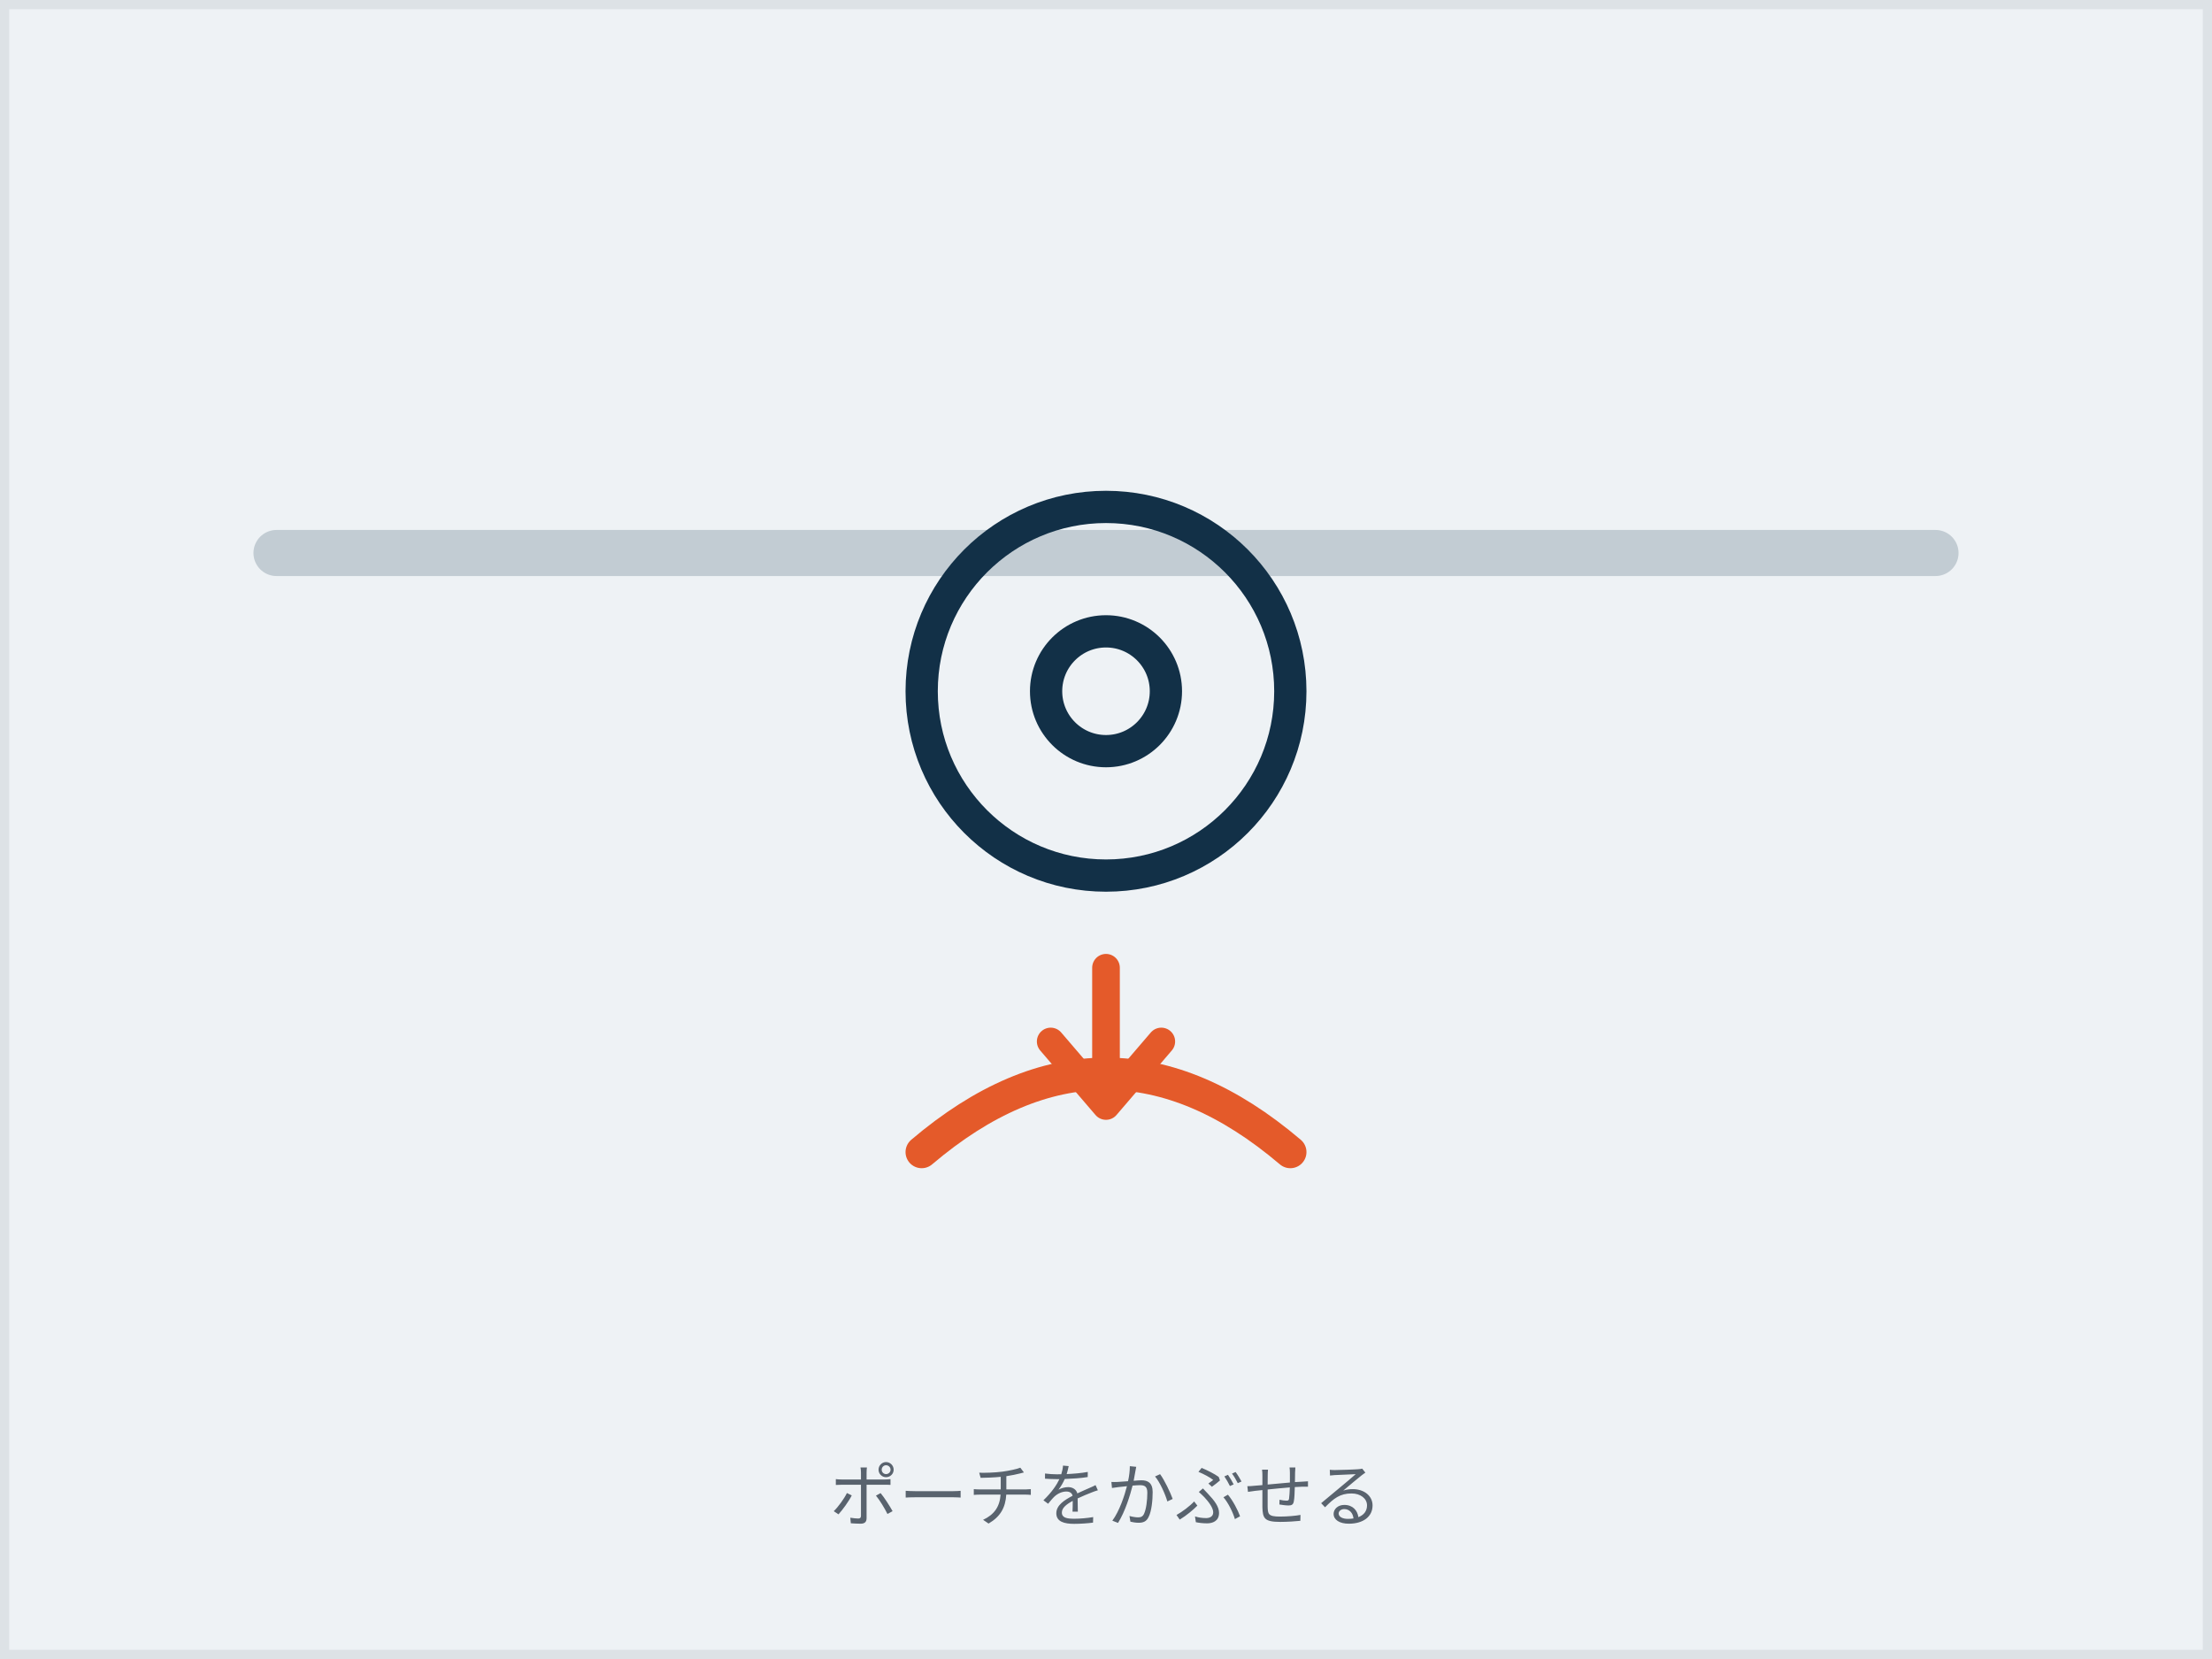
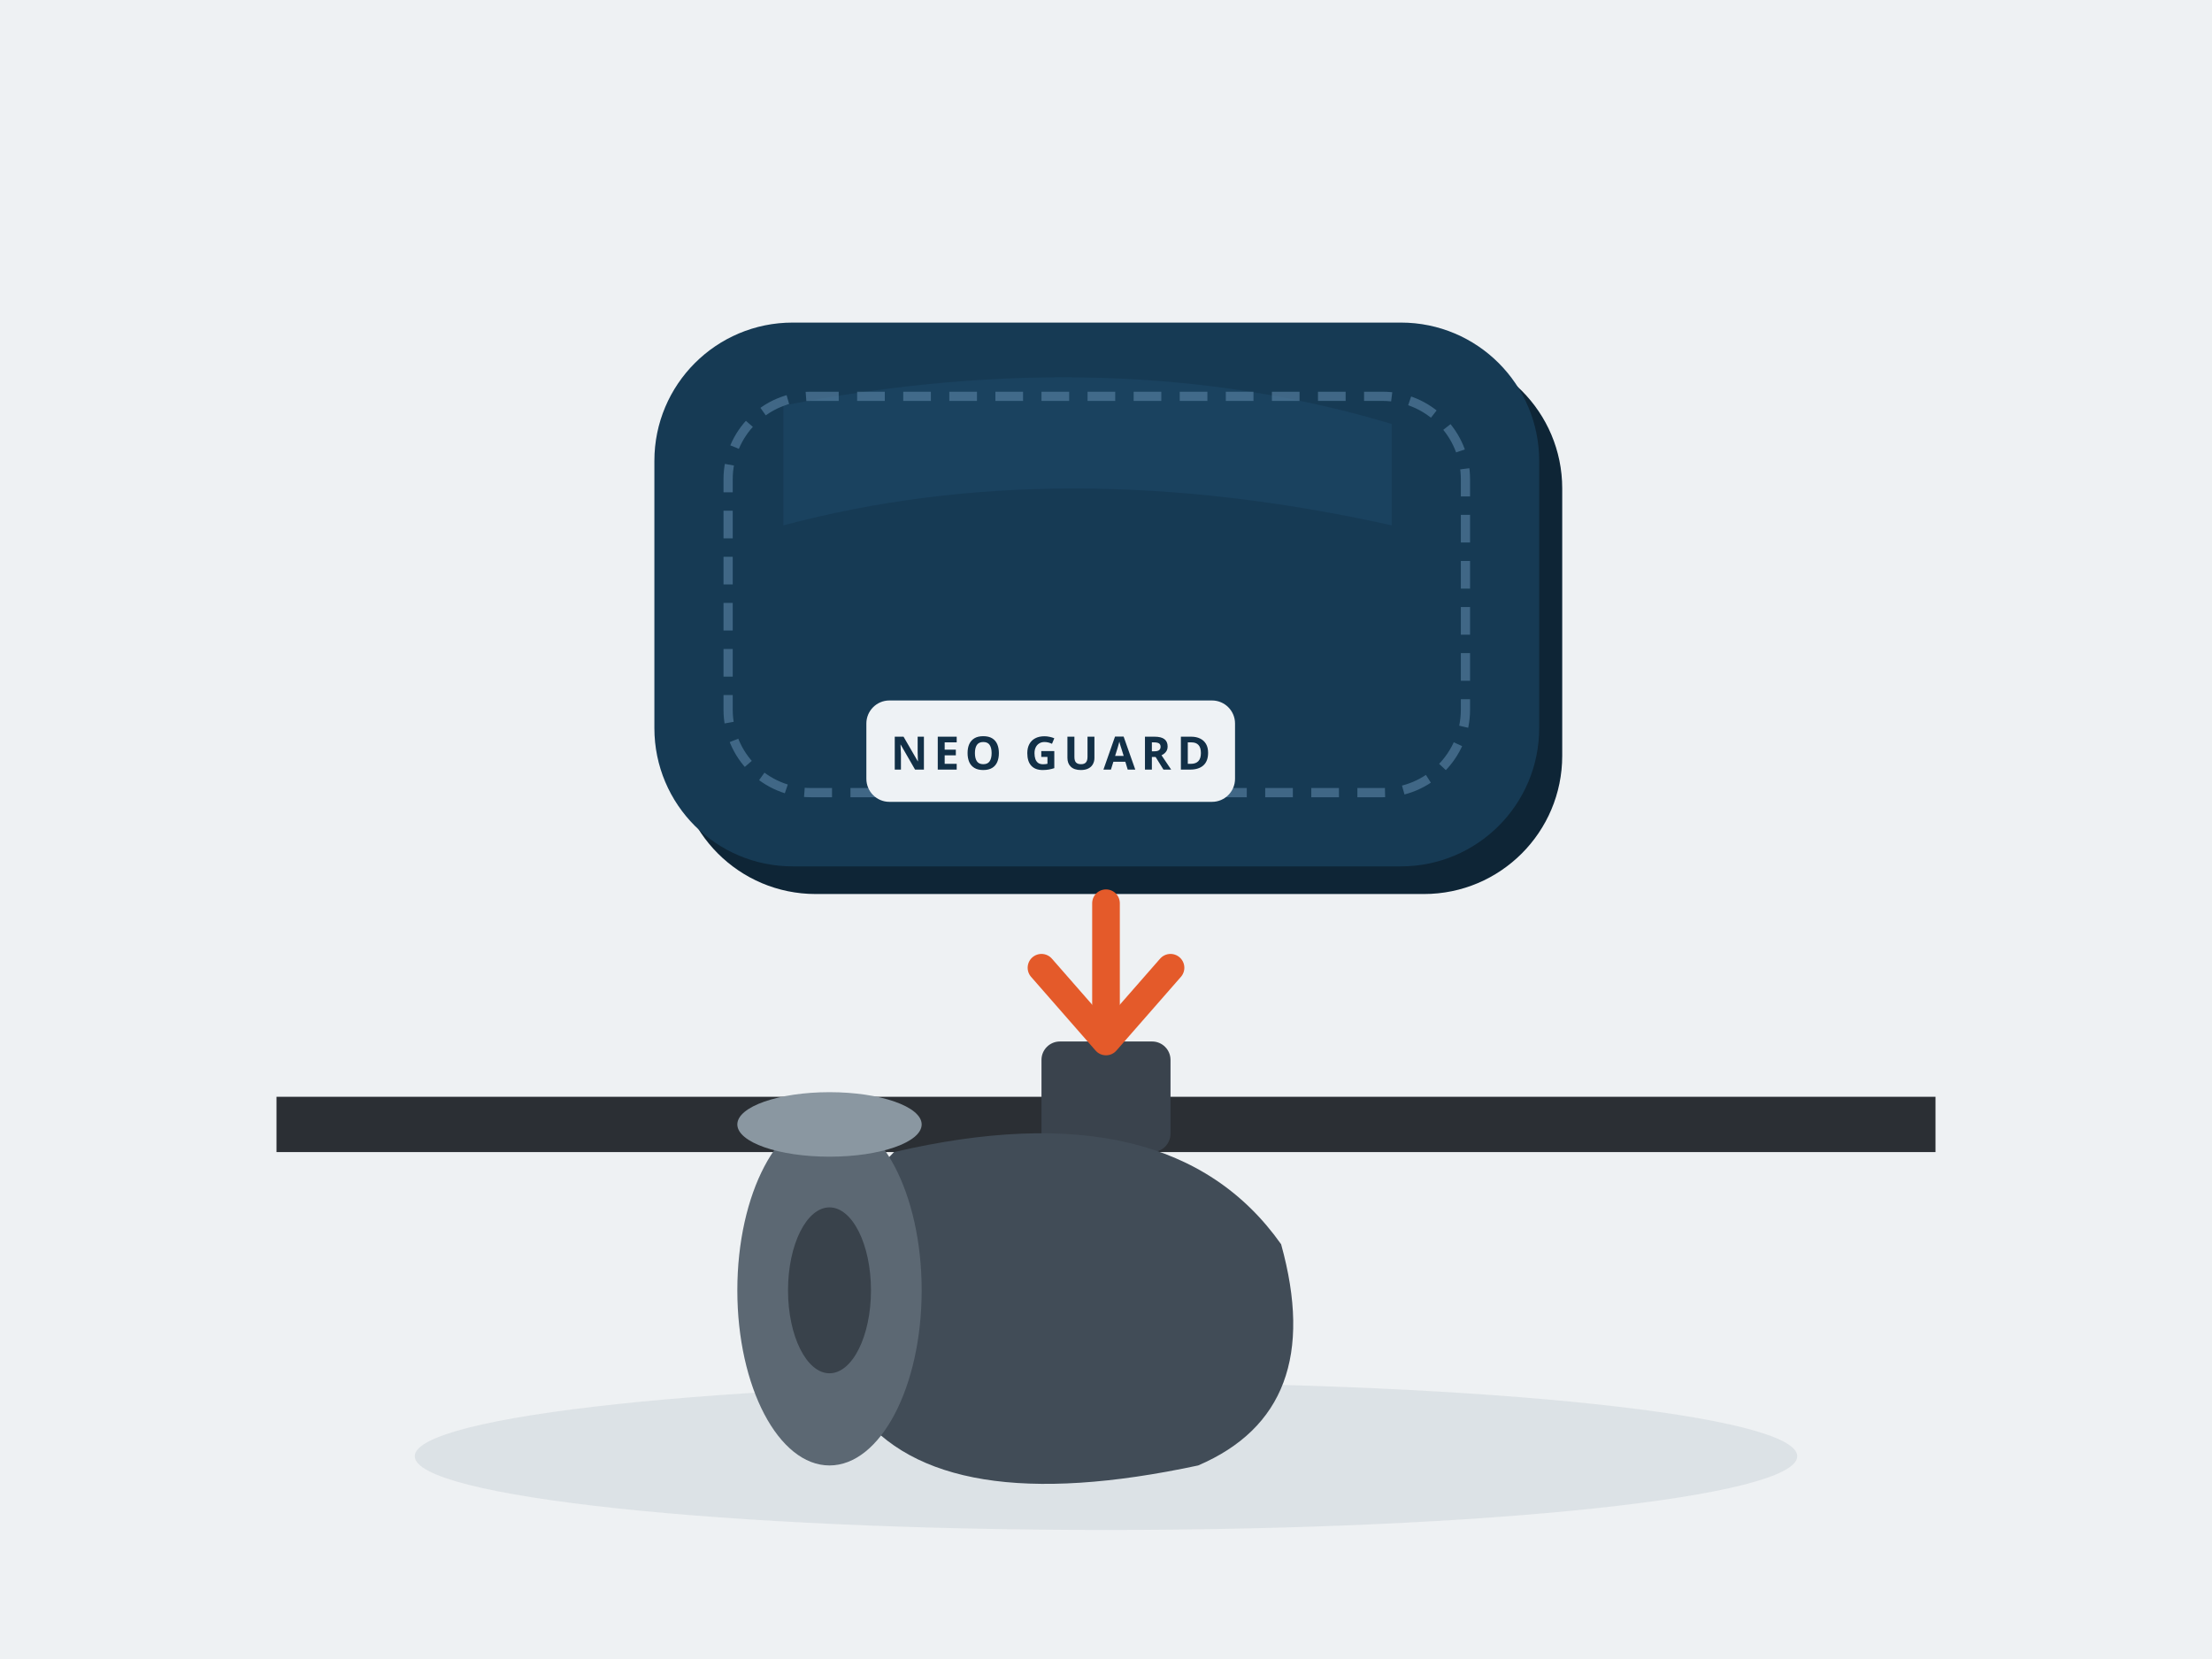
- <svg xmlns="http://www.w3.org/2000/svg" viewBox="0 0 480 360" role="img" aria-label="使い方ステップ1の図解プレースホルダー">
-   <rect width="480" height="360" fill="#eef2f5" />
-   <rect x="1" y="1" width="478" height="358" fill="none" stroke="#dde2e6" stroke-width="2" />
-   <line x1="60" y1="120" x2="420" y2="120" stroke="#c2ccd3" stroke-width="10" stroke-linecap="round" />
-   <circle cx="240" cy="150" r="40" fill="none" stroke="#123047" stroke-width="7" />
-   <circle cx="240" cy="150" r="13" fill="none" stroke="#123047" stroke-width="7" />
-   <path d="M200 250 q40 -34 80 0" fill="none" stroke="#e45a2a" stroke-width="7" stroke-linecap="round" />
-   <path d="M240 210 v30 M228 226 l12 14 l12 -14" fill="none" stroke="#e45a2a" stroke-width="6" stroke-linecap="round" stroke-linejoin="round" />
-   <text x="240" y="330" text-anchor="middle" font-family="'Noto Sans JP',sans-serif" font-size="15" fill="#59636e">ポーチをかぶせる</text>
+ <svg xmlns="http://www.w3.org/2000/svg" viewBox="0 0 480 360" role="img" aria-label="リールにポーチを上からかぶせる手順">
+   <rect width="480" height="360" fill="#eef1f3" />
+   <ellipse cx="240" cy="316" rx="150" ry="16" fill="#123047" opacity="0.08" />
+   <polygon points="60,238 420,238 420,250 60,250" fill="#2b2f34" />
+   <g transform="translate(240 250)">
+     <rect x="-14" y="-24" width="28" height="24" rx="4" fill="#3a434d" />
+     <path d="M-46 0 q60 -14 84 20 q10 36 -18 48 q-56 12 -74 -12 q-14 -34 8 -56z" fill="#414c57" />
+     <ellipse cx="-60" cy="30" rx="20" ry="38" fill="#5c6873" />
+     <ellipse cx="-60" cy="-6" rx="20" ry="7" fill="#8a97a1" />
+     <ellipse cx="-60" cy="30" rx="9" ry="18" fill="#39424b" />
+   </g>
+   <g transform="translate(240 118)">
+     <rect x="-96" y="-46" width="192" height="118" rx="30" fill="#0e2536" transform="translate(3 4)" />
+     <rect x="-98" y="-48" width="192" height="118" rx="30" fill="#163a54" />
+     <path d="M-70 -30 q72 -14 132 4 v22 q-72 -16 -132 0z" fill="#1d496a" opacity="0.5" />
+     <rect x="-82" y="-32" width="160" height="86" rx="18" fill="none" stroke="#5c86a6" stroke-width="2" stroke-dasharray="6 4" opacity="0.6" />
+     <rect x="-52" y="34" width="80" height="22" rx="5" fill="#eef2f5" />
+     <text x="-12" y="49" text-anchor="middle" font-family="'Noto Sans JP',sans-serif" font-size="10" font-weight="700" letter-spacing="1.2" fill="#123047">NEO GUARD</text>
+   </g>
+   <g stroke="#e45a2a" stroke-width="6" fill="none" stroke-linecap="round" stroke-linejoin="round">
+     <line x1="240" y1="196" x2="240" y2="222" />
+     <path d="M226 210 l14 16 14 -16" />
+   </g>
</svg>
